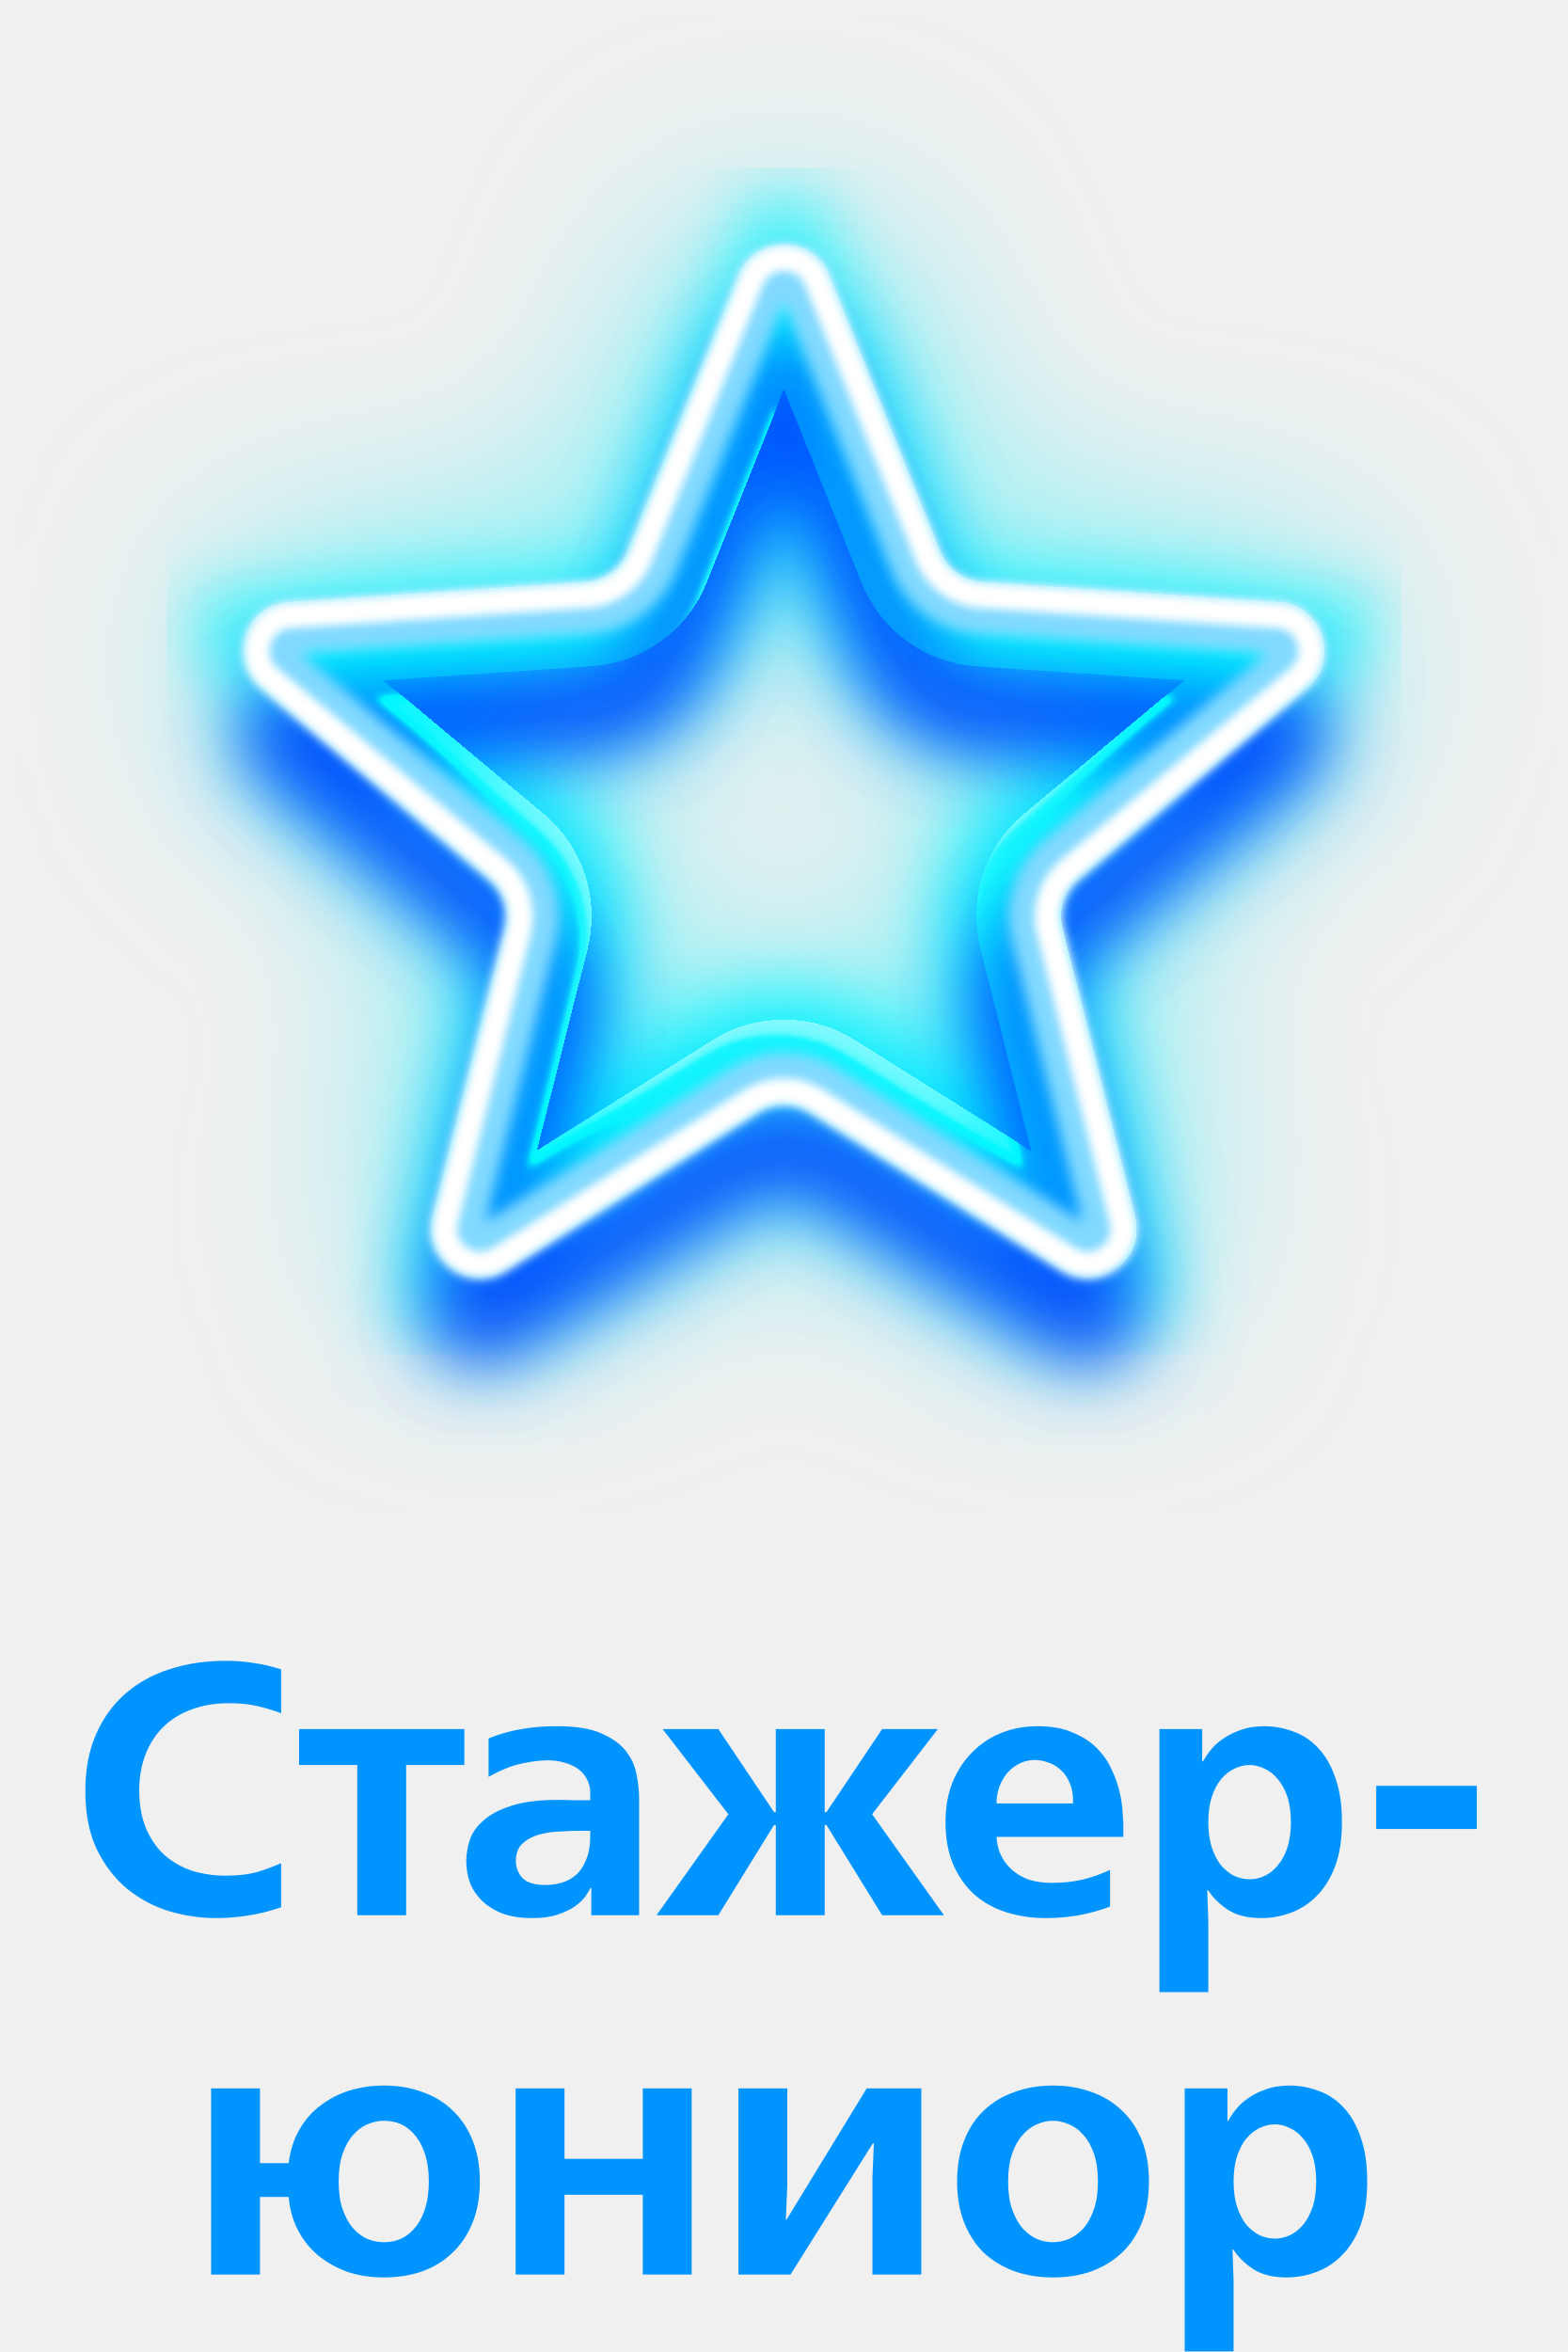
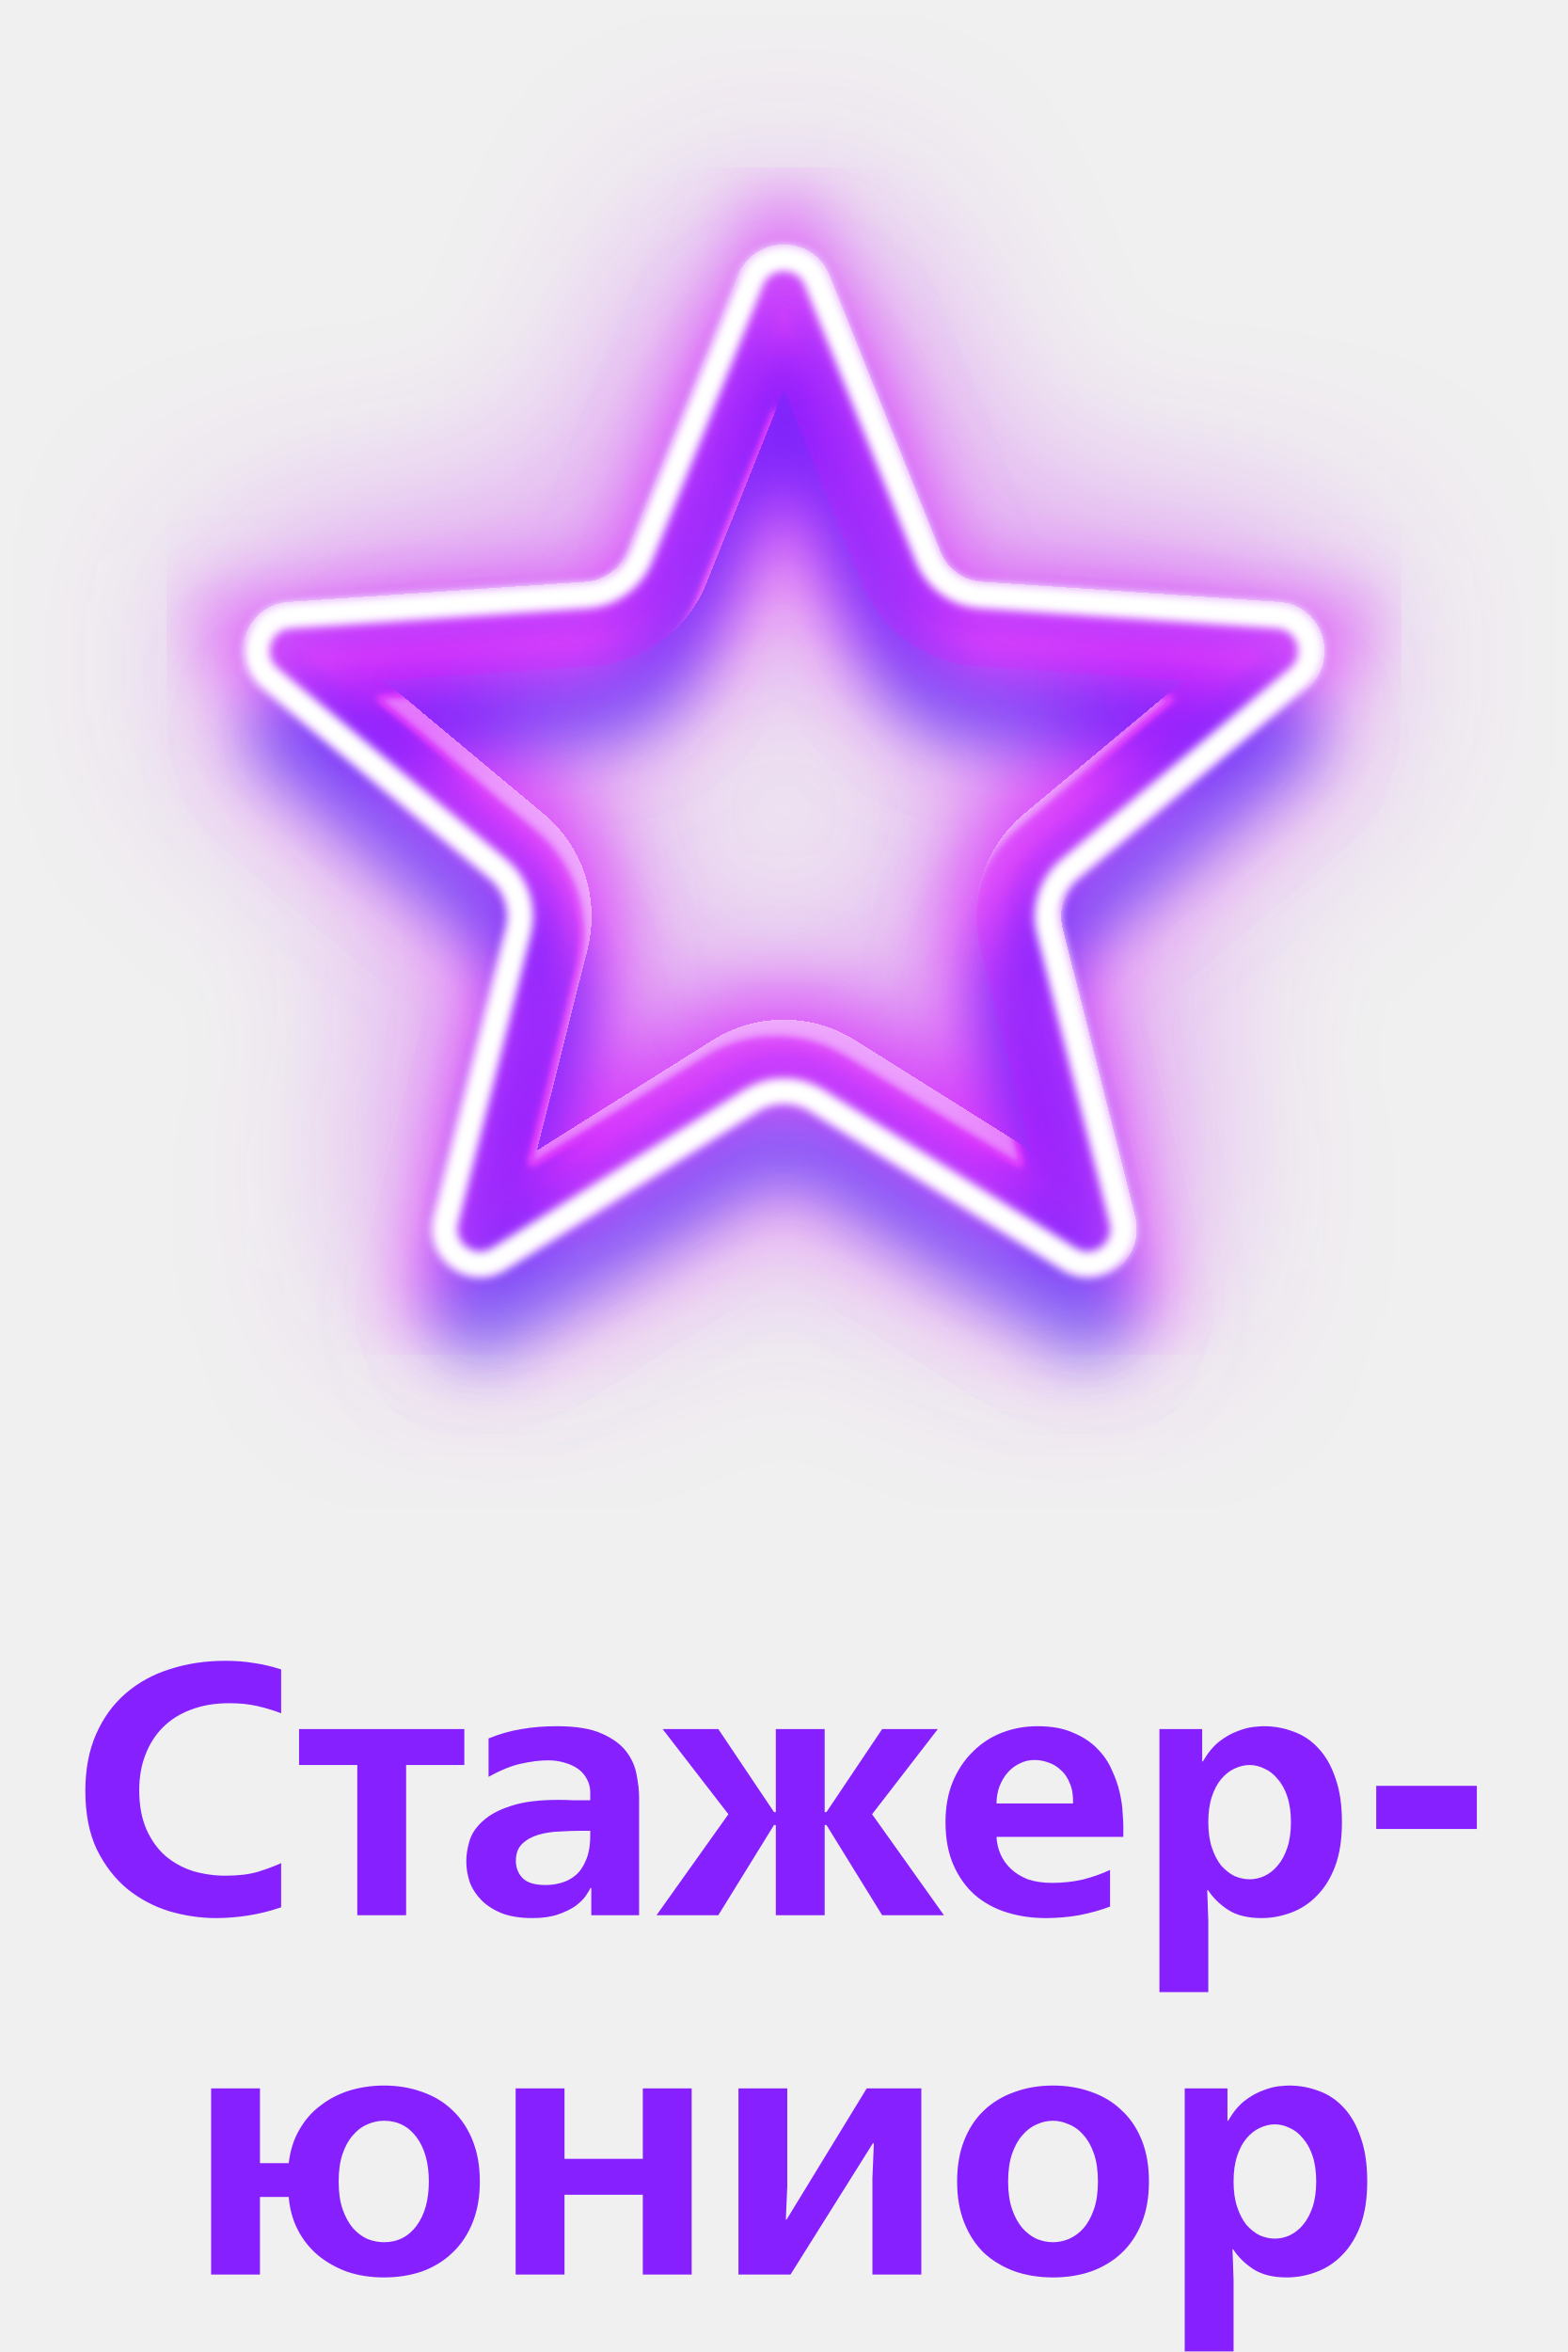
<svg xmlns="http://www.w3.org/2000/svg" viewBox="0 0 48 72" fill="none">
  <g style="mix-blend-mode:hard-light" filter="url(#filter0_f_474_15154)">
-     <path d="M23.816 8.914C23.84 8.855 23.867 8.832 23.886 8.82C23.912 8.803 23.951 8.79 24 8.79C24.049 8.79 24.088 8.803 24.114 8.82C24.133 8.832 24.16 8.855 24.184 8.914L27.582 17.375C27.979 18.363 28.906 19.037 29.968 19.109L39.066 19.726C39.129 19.73 39.159 19.749 39.177 19.764C39.2 19.783 39.225 19.816 39.24 19.863C39.255 19.909 39.255 19.951 39.247 19.98C39.241 20.003 39.228 20.035 39.179 20.076L32.182 25.922C31.365 26.605 31.011 27.695 31.27 28.728L33.495 37.57C33.51 37.632 33.502 37.666 33.493 37.688C33.482 37.716 33.459 37.75 33.419 37.779C33.38 37.807 33.34 37.819 33.309 37.821C33.286 37.823 33.251 37.82 33.197 37.786L25.475 32.938C24.573 32.372 23.427 32.372 22.525 32.938L14.803 37.786C14.749 37.82 14.714 37.823 14.691 37.821C14.66 37.819 14.62 37.807 14.581 37.779C14.542 37.75 14.518 37.716 14.507 37.688C14.498 37.666 14.49 37.632 14.505 37.57L16.73 28.728C16.99 27.695 16.635 26.605 15.818 25.922L8.821 20.076C8.772 20.035 8.759 20.003 8.753 19.98C8.745 19.951 8.745 19.909 8.76 19.863C8.775 19.816 8.8 19.783 8.823 19.764C8.841 19.749 8.871 19.73 8.935 19.726L18.032 19.109C19.094 19.037 20.022 18.363 20.418 17.375L23.816 8.914Z" stroke="#0094FF" stroke-width="2.576" />
+     <path d="M23.816 8.914C23.84 8.855 23.867 8.832 23.886 8.82C23.912 8.803 23.951 8.79 24 8.79C24.049 8.79 24.088 8.803 24.114 8.82C24.133 8.832 24.16 8.855 24.184 8.914L27.582 17.375C27.979 18.363 28.906 19.037 29.968 19.109L39.066 19.726C39.129 19.73 39.159 19.749 39.177 19.764C39.2 19.783 39.225 19.816 39.24 19.863C39.255 19.909 39.255 19.951 39.247 19.98C39.241 20.003 39.228 20.035 39.179 20.076L32.182 25.922C31.365 26.605 31.011 27.695 31.27 28.728L33.495 37.57C33.51 37.632 33.502 37.666 33.493 37.688C33.482 37.716 33.459 37.75 33.419 37.779C33.38 37.807 33.34 37.819 33.309 37.821C33.286 37.823 33.251 37.82 33.197 37.786L25.475 32.938C24.573 32.372 23.427 32.372 22.525 32.938L14.803 37.786C14.749 37.82 14.714 37.823 14.691 37.821C14.66 37.819 14.62 37.807 14.581 37.779C14.542 37.75 14.518 37.716 14.507 37.688C14.498 37.666 14.49 37.632 14.505 37.57L16.73 28.728C16.99 27.695 16.635 26.605 15.818 25.922L8.821 20.076C8.772 20.035 8.759 20.003 8.753 19.98C8.745 19.951 8.745 19.909 8.76 19.863C8.775 19.816 8.8 19.783 8.823 19.764C8.841 19.749 8.871 19.73 8.935 19.726L18.032 19.109C19.094 19.037 20.022 18.363 20.418 17.375L23.816 8.914Z" stroke="#6A11D5" stroke-width="2.576" />
  </g>
  <g style="mix-blend-mode:hard-light" filter="url(#filter1_f_474_15154)">
-     <path d="M20.786 17.523L24 9.52L27.214 17.523C27.668 18.652 28.727 19.422 29.942 19.505L38.546 20.088L31.928 25.618C30.994 26.398 30.589 27.644 30.886 28.824L32.99 37.188L25.686 32.603C24.655 31.956 23.345 31.956 22.314 32.603L15.01 37.188L17.114 28.824C17.411 27.644 17.006 26.398 16.072 25.618L9.454 20.088L18.059 19.505C19.273 19.422 20.333 18.652 20.786 17.523ZM14.592 37.451C14.592 37.451 14.592 37.451 14.592 37.45L14.592 37.451Z" stroke="#0094FF" stroke-width="3.368" />
+     <path d="M20.786 17.523L24 9.52L27.214 17.523C27.668 18.652 28.727 19.422 29.942 19.505L38.546 20.088L31.928 25.618C30.994 26.398 30.589 27.644 30.886 28.824L32.99 37.188L25.686 32.603C24.655 31.956 23.345 31.956 22.314 32.603L15.01 37.188L17.114 28.824C17.411 27.644 17.006 26.398 16.072 25.618L9.454 20.088L18.059 19.505C19.273 19.422 20.333 18.652 20.786 17.523ZM14.592 37.451C14.592 37.451 14.592 37.451 14.592 37.45L14.592 37.451Z" stroke="#7936C9" stroke-width="3.368" />
  </g>
  <g style="mix-blend-mode:hard-light" filter="url(#filter2_ddi_474_15154)">
-     <path d="M23.816 8.914C23.84 8.855 23.867 8.832 23.886 8.82C23.912 8.803 23.951 8.79 24 8.79C24.049 8.79 24.088 8.803 24.114 8.82C24.133 8.832 24.16 8.855 24.184 8.914L27.582 17.375C27.979 18.363 28.906 19.037 29.968 19.109L39.066 19.726C39.129 19.73 39.159 19.749 39.177 19.764C39.2 19.783 39.225 19.816 39.24 19.863C39.255 19.909 39.255 19.951 39.247 19.98C39.241 20.003 39.228 20.035 39.179 20.076L32.182 25.922C31.365 26.605 31.011 27.695 31.27 28.728L33.495 37.57C33.51 37.632 33.502 37.666 33.493 37.688C33.482 37.716 33.459 37.75 33.419 37.779C33.38 37.807 33.34 37.819 33.309 37.821C33.286 37.823 33.251 37.82 33.197 37.786L25.475 32.938C24.573 32.372 23.427 32.372 22.525 32.938L14.803 37.786C14.749 37.82 14.714 37.823 14.691 37.821C14.66 37.819 14.62 37.807 14.581 37.779C14.542 37.75 14.518 37.716 14.507 37.688C14.498 37.666 14.49 37.632 14.505 37.57L16.73 28.728C16.99 27.695 16.635 26.605 15.818 25.922L8.821 20.076C8.772 20.035 8.759 20.003 8.753 19.98C8.745 19.951 8.745 19.909 8.76 19.863C8.775 19.816 8.8 19.783 8.823 19.764C8.841 19.749 8.871 19.73 8.935 19.726L18.032 19.109C19.094 19.037 20.022 18.363 20.418 17.375L23.816 8.914Z" stroke="#00B3FF" stroke-opacity="0.2" stroke-width="2.576" />
+     <path d="M23.816 8.914C23.84 8.855 23.867 8.832 23.886 8.82C23.912 8.803 23.951 8.79 24 8.79C24.049 8.79 24.088 8.803 24.114 8.82C24.133 8.832 24.16 8.855 24.184 8.914L27.582 17.375C27.979 18.363 28.906 19.037 29.968 19.109L39.066 19.726C39.129 19.73 39.159 19.749 39.177 19.764C39.2 19.783 39.225 19.816 39.24 19.863C39.255 19.909 39.255 19.951 39.247 19.98C39.241 20.003 39.228 20.035 39.179 20.076L32.182 25.922C31.365 26.605 31.011 27.695 31.27 28.728L33.495 37.57C33.51 37.632 33.502 37.666 33.493 37.688C33.482 37.716 33.459 37.75 33.419 37.779C33.38 37.807 33.34 37.819 33.309 37.821C33.286 37.823 33.251 37.82 33.197 37.786L25.475 32.938C24.573 32.372 23.427 32.372 22.525 32.938L14.803 37.786C14.749 37.82 14.714 37.823 14.691 37.821C14.66 37.819 14.62 37.807 14.581 37.779C14.542 37.75 14.518 37.716 14.507 37.688C14.498 37.666 14.49 37.632 14.505 37.57L16.73 28.728C16.99 27.695 16.635 26.605 15.818 25.922L8.821 20.076C8.772 20.035 8.759 20.003 8.753 19.98C8.745 19.951 8.745 19.909 8.76 19.863C8.775 19.816 8.8 19.783 8.823 19.764C8.841 19.749 8.871 19.73 8.935 19.726L18.032 19.109C19.094 19.037 20.022 18.363 20.418 17.375L23.816 8.914Z" stroke="#8620FF" stroke-opacity="0.2" stroke-width="2.576" />
  </g>
  <g filter="url(#filter3_f_474_15154)">
-     <path d="M23.357 8.729C23.59 8.149 24.411 8.149 24.644 8.729L28.041 17.191C28.367 18.002 29.129 18.556 30.002 18.615L39.099 19.232C39.723 19.274 39.976 20.055 39.497 20.456L32.499 26.302C31.828 26.863 31.537 27.759 31.751 28.607L33.975 37.449C34.128 38.056 33.463 38.538 32.934 38.206L25.212 33.358C24.471 32.893 23.529 32.893 22.788 33.358L15.066 38.206C14.537 38.538 13.872 38.056 14.025 37.449L16.249 28.607C16.463 27.759 16.172 26.863 15.501 26.302L8.503 20.456C8.024 20.055 8.277 19.274 8.901 19.232L17.998 18.615C18.871 18.556 19.633 18.002 19.959 17.191L23.357 8.729Z" stroke="#82D9FF" stroke-width="1.585" />
+     <path d="M23.357 8.729C23.59 8.149 24.411 8.149 24.644 8.729L28.041 17.191C28.367 18.002 29.129 18.556 30.002 18.615L39.099 19.232C39.723 19.274 39.976 20.055 39.497 20.456L32.499 26.302C31.828 26.863 31.537 27.759 31.751 28.607L33.975 37.449C34.128 38.056 33.463 38.538 32.934 38.206L25.212 33.358C24.471 32.893 23.529 32.893 22.788 33.358L15.066 38.206C14.537 38.538 13.872 38.056 14.025 37.449L16.249 28.607C16.463 27.759 16.172 26.863 15.501 26.302L8.503 20.456C8.024 20.055 8.277 19.274 8.901 19.232L17.998 18.615C18.871 18.556 19.633 18.002 19.959 17.191L23.357 8.729Z" stroke="#8620FF" stroke-opacity="0.2" stroke-width="1.585" />
  </g>
  <g filter="url(#filter4_f_474_15154)">
    <path d="M22.989 8.582C23.355 7.67 24.645 7.67 25.011 8.582L28.409 17.043C28.678 17.714 29.308 18.171 30.029 18.22L39.126 18.837C40.106 18.903 40.505 20.13 39.751 20.76L32.754 26.606C32.199 27.07 31.959 27.809 32.135 28.51L34.36 37.353C34.599 38.305 33.555 39.064 32.723 38.541L25.001 33.693C24.389 33.309 23.611 33.309 22.999 33.693L15.277 38.541C14.445 39.064 13.401 38.305 13.641 37.353L15.865 28.51C16.041 27.809 15.801 27.07 15.246 26.606L8.249 20.76C7.495 20.13 7.894 18.903 8.874 18.837L17.971 18.22C18.692 18.171 19.322 17.714 19.591 17.043L22.989 8.582Z" stroke="white" stroke-width="0.793" />
  </g>
-   <path d="M6.617 58.717C6.141 58.717 5.664 58.647 5.187 58.508C4.71 58.361 4.282 58.134 3.9 57.826C3.519 57.511 3.207 57.107 2.965 56.616C2.731 56.125 2.613 55.527 2.613 54.823C2.613 54.163 2.723 53.584 2.943 53.085C3.163 52.586 3.464 52.172 3.845 51.842C4.234 51.505 4.689 51.255 5.209 51.094C5.73 50.925 6.295 50.841 6.903 50.841C7.211 50.841 7.497 50.863 7.761 50.907C8.033 50.944 8.315 51.01 8.608 51.105V52.447C8.381 52.359 8.139 52.286 7.882 52.227C7.633 52.168 7.343 52.139 7.013 52.139C6.58 52.139 6.192 52.205 5.847 52.337C5.51 52.462 5.224 52.641 4.989 52.876C4.755 53.111 4.575 53.393 4.45 53.723C4.325 54.046 4.263 54.405 4.263 54.801C4.263 55.263 4.337 55.663 4.483 56C4.63 56.33 4.824 56.601 5.066 56.814C5.308 57.019 5.587 57.173 5.902 57.276C6.225 57.371 6.559 57.419 6.903 57.419C7.299 57.419 7.633 57.379 7.904 57.298C8.183 57.21 8.418 57.122 8.608 57.034V58.387C8.264 58.504 7.923 58.589 7.585 58.64C7.248 58.691 6.925 58.717 6.617 58.717ZM14.217 52.931V54.031H12.435V58.629H10.939V54.031H9.157V52.931H14.217ZM14.959 53.217C15.303 53.078 15.641 52.982 15.971 52.931C16.301 52.872 16.66 52.843 17.049 52.843C17.628 52.843 18.083 52.916 18.413 53.063C18.75 53.21 19.003 53.393 19.172 53.613C19.34 53.833 19.447 54.071 19.491 54.328C19.542 54.585 19.568 54.819 19.568 55.032V58.629H18.105V57.793H18.083C18.053 57.852 18.002 57.936 17.929 58.046C17.855 58.149 17.749 58.251 17.61 58.354C17.47 58.449 17.294 58.534 17.082 58.607C16.869 58.68 16.609 58.717 16.301 58.717C15.941 58.717 15.633 58.669 15.377 58.574C15.12 58.471 14.911 58.339 14.75 58.178C14.588 58.017 14.467 57.833 14.387 57.628C14.313 57.415 14.277 57.199 14.277 56.979C14.277 56.781 14.31 56.572 14.376 56.352C14.442 56.132 14.577 55.93 14.783 55.747C14.988 55.556 15.274 55.402 15.641 55.285C16.007 55.16 16.495 55.098 17.104 55.098C17.243 55.098 17.382 55.102 17.522 55.109C17.661 55.109 17.8 55.109 17.94 55.109H18.072V54.867C18.072 54.713 18.035 54.574 17.962 54.449C17.896 54.324 17.804 54.222 17.687 54.141C17.569 54.06 17.43 53.998 17.269 53.954C17.115 53.91 16.953 53.888 16.785 53.888C16.535 53.888 16.264 53.921 15.971 53.987C15.677 54.046 15.34 54.181 14.959 54.394V53.217ZM17.819 56.044C17.613 56.044 17.39 56.051 17.148 56.066C16.913 56.073 16.693 56.106 16.488 56.165C16.29 56.224 16.125 56.315 15.993 56.44C15.861 56.565 15.795 56.741 15.795 56.968C15.795 57.173 15.864 57.349 16.004 57.496C16.143 57.635 16.378 57.705 16.708 57.705C16.862 57.705 17.019 57.683 17.181 57.639C17.342 57.595 17.489 57.518 17.621 57.408C17.753 57.298 17.859 57.144 17.94 56.946C18.028 56.748 18.072 56.495 18.072 56.187V56.044H17.819ZM25.25 52.931V55.472H25.305L27.01 52.931H28.715L26.702 55.538L28.902 58.629H27.01L25.305 55.868H25.25V58.629H23.754V55.868H23.699L21.994 58.629H20.102L22.302 55.538L20.289 52.931H21.994L23.699 55.472H23.754V52.931H25.25ZM30.512 56.231C30.52 56.414 30.56 56.59 30.633 56.759C30.707 56.928 30.813 57.078 30.952 57.21C31.092 57.342 31.264 57.448 31.469 57.529C31.682 57.602 31.928 57.639 32.206 57.639C32.536 57.639 32.848 57.606 33.141 57.54C33.435 57.467 33.717 57.368 33.988 57.243V58.365C33.695 58.475 33.38 58.563 33.042 58.629C32.705 58.688 32.364 58.717 32.019 58.717C31.594 58.717 31.194 58.658 30.82 58.541C30.446 58.424 30.12 58.244 29.841 58.002C29.57 57.76 29.354 57.456 29.192 57.089C29.031 56.722 28.95 56.286 28.95 55.78C28.95 55.318 29.024 54.907 29.17 54.548C29.324 54.181 29.53 53.873 29.786 53.624C30.043 53.367 30.34 53.173 30.677 53.041C31.022 52.909 31.385 52.843 31.766 52.843C32.199 52.843 32.562 52.909 32.855 53.041C33.156 53.166 33.402 53.327 33.592 53.525C33.79 53.723 33.941 53.943 34.043 54.185C34.153 54.42 34.234 54.651 34.285 54.878C34.337 55.105 34.366 55.311 34.373 55.494C34.388 55.677 34.395 55.809 34.395 55.89V56.231H30.512ZM32.855 55.208C32.863 54.966 32.83 54.761 32.756 54.592C32.69 54.423 32.599 54.288 32.481 54.185C32.364 54.075 32.236 53.998 32.096 53.954C31.957 53.903 31.818 53.877 31.678 53.877C31.51 53.877 31.356 53.914 31.216 53.987C31.077 54.053 30.956 54.145 30.853 54.262C30.751 54.379 30.666 54.522 30.6 54.691C30.542 54.852 30.512 55.025 30.512 55.208H32.855ZM35.5 60.983V52.931H36.809V53.921H36.831C36.978 53.664 37.143 53.463 37.326 53.316C37.517 53.169 37.704 53.063 37.887 52.997C38.071 52.924 38.236 52.88 38.382 52.865C38.529 52.85 38.632 52.843 38.69 52.843C39.013 52.843 39.317 52.898 39.603 53.008C39.897 53.111 40.153 53.283 40.373 53.525C40.593 53.76 40.766 54.064 40.89 54.438C41.022 54.805 41.088 55.252 41.088 55.78C41.088 56.308 41.019 56.759 40.879 57.133C40.74 57.5 40.553 57.8 40.318 58.035C40.091 58.27 39.827 58.442 39.526 58.552C39.233 58.662 38.932 58.717 38.624 58.717C38.206 58.717 37.865 58.633 37.601 58.464C37.344 58.295 37.139 58.094 36.985 57.859H36.963L36.996 58.794V60.983H35.5ZM36.996 55.78C36.996 56.081 37.033 56.341 37.106 56.561C37.179 56.781 37.275 56.964 37.392 57.111C37.517 57.25 37.653 57.357 37.799 57.43C37.953 57.496 38.107 57.529 38.261 57.529C38.415 57.529 38.566 57.496 38.712 57.43C38.866 57.357 39.002 57.25 39.119 57.111C39.244 56.964 39.343 56.781 39.416 56.561C39.489 56.341 39.526 56.081 39.526 55.78C39.526 55.479 39.489 55.219 39.416 54.999C39.343 54.779 39.244 54.599 39.119 54.46C39.002 54.313 38.866 54.207 38.712 54.141C38.566 54.068 38.415 54.031 38.261 54.031C38.107 54.031 37.953 54.068 37.799 54.141C37.653 54.207 37.517 54.313 37.392 54.46C37.275 54.599 37.179 54.779 37.106 54.999C37.033 55.219 36.996 55.479 36.996 55.78ZM42.138 54.669H45.218V55.989H42.138V54.669ZM8.84 66.219C8.884 65.838 8.99 65.5 9.159 65.207C9.328 64.906 9.544 64.657 9.808 64.459C10.072 64.254 10.369 64.1 10.699 63.997C11.036 63.894 11.388 63.843 11.755 63.843C12.18 63.843 12.573 63.909 12.932 64.041C13.291 64.166 13.599 64.353 13.856 64.602C14.12 64.851 14.325 65.159 14.472 65.526C14.619 65.893 14.692 66.311 14.692 66.78C14.692 67.249 14.619 67.667 14.472 68.034C14.325 68.401 14.12 68.709 13.856 68.958C13.599 69.207 13.291 69.398 12.932 69.53C12.573 69.655 12.18 69.717 11.755 69.717C11.344 69.717 10.967 69.658 10.622 69.541C10.285 69.416 9.988 69.248 9.731 69.035C9.474 68.815 9.269 68.555 9.115 68.254C8.961 67.953 8.869 67.62 8.84 67.253H7.96V69.629H6.464V63.931H7.96V66.219H8.84ZM10.369 66.78C10.369 67.11 10.409 67.392 10.49 67.627C10.571 67.862 10.677 68.056 10.809 68.21C10.941 68.357 11.088 68.467 11.249 68.54C11.418 68.606 11.586 68.639 11.755 68.639C12.173 68.639 12.507 68.47 12.756 68.133C13.005 67.796 13.13 67.345 13.13 66.78C13.13 66.215 13.005 65.764 12.756 65.427C12.507 65.09 12.173 64.921 11.755 64.921C11.586 64.921 11.418 64.958 11.249 65.031C11.088 65.097 10.941 65.207 10.809 65.361C10.677 65.508 10.571 65.698 10.49 65.933C10.409 66.168 10.369 66.45 10.369 66.78ZM17.284 63.931V66.087H19.682V63.931H21.178V69.629H19.682V67.187H17.284V69.629H15.788V63.931H17.284ZM24.105 63.931V66.923L24.061 67.946H24.084L26.537 63.931H28.209V69.629H26.712V66.681L26.756 65.614H26.724L24.204 69.629H22.61V63.931H24.105ZM29.305 66.78C29.305 66.303 29.378 65.882 29.525 65.515C29.672 65.148 29.873 64.844 30.13 64.602C30.394 64.353 30.706 64.166 31.065 64.041C31.424 63.909 31.817 63.843 32.242 63.843C32.667 63.843 33.06 63.909 33.419 64.041C33.778 64.166 34.086 64.353 34.343 64.602C34.607 64.844 34.812 65.148 34.959 65.515C35.106 65.882 35.179 66.303 35.179 66.78C35.179 67.257 35.106 67.678 34.959 68.045C34.812 68.412 34.607 68.72 34.343 68.969C34.086 69.211 33.778 69.398 33.419 69.53C33.06 69.655 32.667 69.717 32.242 69.717C31.817 69.717 31.424 69.655 31.065 69.53C30.706 69.398 30.394 69.211 30.13 68.969C29.873 68.72 29.672 68.412 29.525 68.045C29.378 67.678 29.305 67.257 29.305 66.78ZM30.867 66.78C30.867 67.11 30.907 67.392 30.988 67.627C31.069 67.862 31.175 68.056 31.307 68.21C31.439 68.357 31.586 68.467 31.747 68.54C31.908 68.606 32.073 68.639 32.242 68.639C32.403 68.639 32.565 68.606 32.726 68.54C32.895 68.467 33.045 68.357 33.177 68.21C33.309 68.056 33.415 67.862 33.496 67.627C33.577 67.392 33.617 67.11 33.617 66.78C33.617 66.45 33.577 66.168 33.496 65.933C33.415 65.698 33.309 65.508 33.177 65.361C33.045 65.207 32.895 65.097 32.726 65.031C32.565 64.958 32.403 64.921 32.242 64.921C32.073 64.921 31.908 64.958 31.747 65.031C31.586 65.097 31.439 65.207 31.307 65.361C31.175 65.508 31.069 65.698 30.988 65.933C30.907 66.168 30.867 66.45 30.867 66.78ZM36.274 71.983V63.931H37.583V64.921H37.605C37.751 64.664 37.916 64.463 38.1 64.316C38.29 64.169 38.477 64.063 38.661 63.997C38.844 63.924 39.009 63.88 39.156 63.865C39.302 63.85 39.405 63.843 39.464 63.843C39.786 63.843 40.091 63.898 40.377 64.008C40.67 64.111 40.927 64.283 41.147 64.525C41.367 64.76 41.539 65.064 41.664 65.438C41.796 65.805 41.862 66.252 41.862 66.78C41.862 67.308 41.792 67.759 41.653 68.133C41.513 68.5 41.326 68.8 41.092 69.035C40.864 69.27 40.6 69.442 40.3 69.552C40.006 69.662 39.706 69.717 39.398 69.717C38.98 69.717 38.639 69.633 38.375 69.464C38.118 69.295 37.913 69.094 37.759 68.859H37.737L37.77 69.794V71.983H36.274ZM37.77 66.78C37.77 67.081 37.806 67.341 37.88 67.561C37.953 67.781 38.048 67.964 38.166 68.111C38.29 68.25 38.426 68.357 38.573 68.43C38.727 68.496 38.881 68.529 39.035 68.529C39.189 68.529 39.339 68.496 39.486 68.43C39.64 68.357 39.775 68.25 39.893 68.111C40.017 67.964 40.116 67.781 40.19 67.561C40.263 67.341 40.3 67.081 40.3 66.78C40.3 66.479 40.263 66.219 40.19 65.999C40.116 65.779 40.017 65.599 39.893 65.46C39.775 65.313 39.64 65.207 39.486 65.141C39.339 65.068 39.189 65.031 39.035 65.031C38.881 65.031 38.727 65.068 38.573 65.141C38.426 65.207 38.29 65.313 38.166 65.46C38.048 65.599 37.953 65.779 37.88 65.999C37.806 66.219 37.77 66.479 37.77 66.78Z" fill="#0094FF" />
+   <path d="M6.617 58.717C6.141 58.717 5.664 58.647 5.187 58.508C4.71 58.361 4.282 58.134 3.9 57.826C3.519 57.511 3.207 57.107 2.965 56.616C2.731 56.125 2.613 55.527 2.613 54.823C2.613 54.163 2.723 53.584 2.943 53.085C3.163 52.586 3.464 52.172 3.845 51.842C4.234 51.505 4.689 51.255 5.209 51.094C5.73 50.925 6.295 50.841 6.903 50.841C7.211 50.841 7.497 50.863 7.761 50.907C8.033 50.944 8.315 51.01 8.608 51.105V52.447C8.381 52.359 8.139 52.286 7.882 52.227C7.633 52.168 7.343 52.139 7.013 52.139C6.58 52.139 6.192 52.205 5.847 52.337C5.51 52.462 5.224 52.641 4.989 52.876C4.755 53.111 4.575 53.393 4.45 53.723C4.325 54.046 4.263 54.405 4.263 54.801C4.263 55.263 4.337 55.663 4.483 56C4.63 56.33 4.824 56.601 5.066 56.814C5.308 57.019 5.587 57.173 5.902 57.276C6.225 57.371 6.559 57.419 6.903 57.419C7.299 57.419 7.633 57.379 7.904 57.298C8.183 57.21 8.418 57.122 8.608 57.034V58.387C8.264 58.504 7.923 58.589 7.585 58.64C7.248 58.691 6.925 58.717 6.617 58.717ZM14.217 52.931V54.031H12.435V58.629H10.939V54.031H9.157V52.931H14.217ZM14.959 53.217C15.303 53.078 15.641 52.982 15.971 52.931C16.301 52.872 16.66 52.843 17.049 52.843C17.628 52.843 18.083 52.916 18.413 53.063C18.75 53.21 19.003 53.393 19.172 53.613C19.34 53.833 19.447 54.071 19.491 54.328C19.542 54.585 19.568 54.819 19.568 55.032V58.629H18.105V57.793H18.083C18.053 57.852 18.002 57.936 17.929 58.046C17.855 58.149 17.749 58.251 17.61 58.354C17.47 58.449 17.294 58.534 17.082 58.607C16.869 58.68 16.609 58.717 16.301 58.717C15.941 58.717 15.633 58.669 15.377 58.574C15.12 58.471 14.911 58.339 14.75 58.178C14.588 58.017 14.467 57.833 14.387 57.628C14.313 57.415 14.277 57.199 14.277 56.979C14.277 56.781 14.31 56.572 14.376 56.352C14.442 56.132 14.577 55.93 14.783 55.747C14.988 55.556 15.274 55.402 15.641 55.285C16.007 55.16 16.495 55.098 17.104 55.098C17.243 55.098 17.382 55.102 17.522 55.109C17.661 55.109 17.8 55.109 17.94 55.109H18.072V54.867C18.072 54.713 18.035 54.574 17.962 54.449C17.896 54.324 17.804 54.222 17.687 54.141C17.569 54.06 17.43 53.998 17.269 53.954C17.115 53.91 16.953 53.888 16.785 53.888C16.535 53.888 16.264 53.921 15.971 53.987C15.677 54.046 15.34 54.181 14.959 54.394V53.217ZM17.819 56.044C17.613 56.044 17.39 56.051 17.148 56.066C16.913 56.073 16.693 56.106 16.488 56.165C16.29 56.224 16.125 56.315 15.993 56.44C15.861 56.565 15.795 56.741 15.795 56.968C15.795 57.173 15.864 57.349 16.004 57.496C16.143 57.635 16.378 57.705 16.708 57.705C16.862 57.705 17.019 57.683 17.181 57.639C17.342 57.595 17.489 57.518 17.621 57.408C17.753 57.298 17.859 57.144 17.94 56.946C18.028 56.748 18.072 56.495 18.072 56.187V56.044H17.819ZM25.25 52.931V55.472H25.305L27.01 52.931H28.715L26.702 55.538L28.902 58.629H27.01L25.305 55.868H25.25V58.629H23.754V55.868H23.699L21.994 58.629H20.102L22.302 55.538L20.289 52.931H21.994L23.699 55.472H23.754V52.931H25.25ZM30.512 56.231C30.52 56.414 30.56 56.59 30.633 56.759C30.707 56.928 30.813 57.078 30.952 57.21C31.092 57.342 31.264 57.448 31.469 57.529C31.682 57.602 31.928 57.639 32.206 57.639C32.536 57.639 32.848 57.606 33.141 57.54C33.435 57.467 33.717 57.368 33.988 57.243V58.365C33.695 58.475 33.38 58.563 33.042 58.629C32.705 58.688 32.364 58.717 32.019 58.717C31.594 58.717 31.194 58.658 30.82 58.541C30.446 58.424 30.12 58.244 29.841 58.002C29.57 57.76 29.354 57.456 29.192 57.089C29.031 56.722 28.95 56.286 28.95 55.78C28.95 55.318 29.024 54.907 29.17 54.548C29.324 54.181 29.53 53.873 29.786 53.624C30.043 53.367 30.34 53.173 30.677 53.041C31.022 52.909 31.385 52.843 31.766 52.843C32.199 52.843 32.562 52.909 32.855 53.041C33.156 53.166 33.402 53.327 33.592 53.525C33.79 53.723 33.941 53.943 34.043 54.185C34.153 54.42 34.234 54.651 34.285 54.878C34.337 55.105 34.366 55.311 34.373 55.494C34.388 55.677 34.395 55.809 34.395 55.89V56.231H30.512ZM32.855 55.208C32.863 54.966 32.83 54.761 32.756 54.592C32.69 54.423 32.599 54.288 32.481 54.185C32.364 54.075 32.236 53.998 32.096 53.954C31.957 53.903 31.818 53.877 31.678 53.877C31.51 53.877 31.356 53.914 31.216 53.987C31.077 54.053 30.956 54.145 30.853 54.262C30.751 54.379 30.666 54.522 30.6 54.691C30.542 54.852 30.512 55.025 30.512 55.208H32.855ZM35.5 60.983V52.931H36.809V53.921H36.831C36.978 53.664 37.143 53.463 37.326 53.316C37.517 53.169 37.704 53.063 37.887 52.997C38.071 52.924 38.236 52.88 38.382 52.865C38.529 52.85 38.632 52.843 38.69 52.843C39.013 52.843 39.317 52.898 39.603 53.008C39.897 53.111 40.153 53.283 40.373 53.525C40.593 53.76 40.766 54.064 40.89 54.438C41.022 54.805 41.088 55.252 41.088 55.78C41.088 56.308 41.019 56.759 40.879 57.133C40.74 57.5 40.553 57.8 40.318 58.035C40.091 58.27 39.827 58.442 39.526 58.552C39.233 58.662 38.932 58.717 38.624 58.717C38.206 58.717 37.865 58.633 37.601 58.464C37.344 58.295 37.139 58.094 36.985 57.859H36.963L36.996 58.794V60.983H35.5ZM36.996 55.78C36.996 56.081 37.033 56.341 37.106 56.561C37.179 56.781 37.275 56.964 37.392 57.111C37.517 57.25 37.653 57.357 37.799 57.43C37.953 57.496 38.107 57.529 38.261 57.529C38.415 57.529 38.566 57.496 38.712 57.43C38.866 57.357 39.002 57.25 39.119 57.111C39.244 56.964 39.343 56.781 39.416 56.561C39.489 56.341 39.526 56.081 39.526 55.78C39.526 55.479 39.489 55.219 39.416 54.999C39.343 54.779 39.244 54.599 39.119 54.46C39.002 54.313 38.866 54.207 38.712 54.141C38.566 54.068 38.415 54.031 38.261 54.031C38.107 54.031 37.953 54.068 37.799 54.141C37.653 54.207 37.517 54.313 37.392 54.46C37.275 54.599 37.179 54.779 37.106 54.999C37.033 55.219 36.996 55.479 36.996 55.78ZM42.138 54.669H45.218V55.989H42.138V54.669ZM8.84 66.219C8.884 65.838 8.99 65.5 9.159 65.207C9.328 64.906 9.544 64.657 9.808 64.459C10.072 64.254 10.369 64.1 10.699 63.997C11.036 63.894 11.388 63.843 11.755 63.843C12.18 63.843 12.573 63.909 12.932 64.041C13.291 64.166 13.599 64.353 13.856 64.602C14.12 64.851 14.325 65.159 14.472 65.526C14.619 65.893 14.692 66.311 14.692 66.78C14.692 67.249 14.619 67.667 14.472 68.034C14.325 68.401 14.12 68.709 13.856 68.958C13.599 69.207 13.291 69.398 12.932 69.53C12.573 69.655 12.18 69.717 11.755 69.717C11.344 69.717 10.967 69.658 10.622 69.541C10.285 69.416 9.988 69.248 9.731 69.035C9.474 68.815 9.269 68.555 9.115 68.254C8.961 67.953 8.869 67.62 8.84 67.253H7.96V69.629H6.464V63.931H7.96V66.219H8.84ZM10.369 66.78C10.369 67.11 10.409 67.392 10.49 67.627C10.571 67.862 10.677 68.056 10.809 68.21C10.941 68.357 11.088 68.467 11.249 68.54C11.418 68.606 11.586 68.639 11.755 68.639C12.173 68.639 12.507 68.47 12.756 68.133C13.005 67.796 13.13 67.345 13.13 66.78C13.13 66.215 13.005 65.764 12.756 65.427C12.507 65.09 12.173 64.921 11.755 64.921C11.586 64.921 11.418 64.958 11.249 65.031C11.088 65.097 10.941 65.207 10.809 65.361C10.677 65.508 10.571 65.698 10.49 65.933C10.409 66.168 10.369 66.45 10.369 66.78ZM17.284 63.931V66.087H19.682V63.931H21.178V69.629H19.682V67.187H17.284V69.629H15.788V63.931H17.284ZM24.105 63.931V66.923L24.061 67.946H24.084L26.537 63.931H28.209V69.629H26.712V66.681L26.756 65.614H26.724L24.204 69.629H22.61V63.931H24.105ZM29.305 66.78C29.305 66.303 29.378 65.882 29.525 65.515C29.672 65.148 29.873 64.844 30.13 64.602C30.394 64.353 30.706 64.166 31.065 64.041C31.424 63.909 31.817 63.843 32.242 63.843C32.667 63.843 33.06 63.909 33.419 64.041C33.778 64.166 34.086 64.353 34.343 64.602C34.607 64.844 34.812 65.148 34.959 65.515C35.106 65.882 35.179 66.303 35.179 66.78C35.179 67.257 35.106 67.678 34.959 68.045C34.812 68.412 34.607 68.72 34.343 68.969C34.086 69.211 33.778 69.398 33.419 69.53C33.06 69.655 32.667 69.717 32.242 69.717C31.817 69.717 31.424 69.655 31.065 69.53C30.706 69.398 30.394 69.211 30.13 68.969C29.873 68.72 29.672 68.412 29.525 68.045C29.378 67.678 29.305 67.257 29.305 66.78ZM30.867 66.78C30.867 67.11 30.907 67.392 30.988 67.627C31.069 67.862 31.175 68.056 31.307 68.21C31.439 68.357 31.586 68.467 31.747 68.54C31.908 68.606 32.073 68.639 32.242 68.639C32.403 68.639 32.565 68.606 32.726 68.54C32.895 68.467 33.045 68.357 33.177 68.21C33.309 68.056 33.415 67.862 33.496 67.627C33.577 67.392 33.617 67.11 33.617 66.78C33.617 66.45 33.577 66.168 33.496 65.933C33.415 65.698 33.309 65.508 33.177 65.361C33.045 65.207 32.895 65.097 32.726 65.031C32.565 64.958 32.403 64.921 32.242 64.921C32.073 64.921 31.908 64.958 31.747 65.031C31.586 65.097 31.439 65.207 31.307 65.361C31.175 65.508 31.069 65.698 30.988 65.933C30.907 66.168 30.867 66.45 30.867 66.78ZM36.274 71.983V63.931H37.583V64.921H37.605C37.751 64.664 37.916 64.463 38.1 64.316C38.29 64.169 38.477 64.063 38.661 63.997C38.844 63.924 39.009 63.88 39.156 63.865C39.302 63.85 39.405 63.843 39.464 63.843C39.786 63.843 40.091 63.898 40.377 64.008C40.67 64.111 40.927 64.283 41.147 64.525C41.367 64.76 41.539 65.064 41.664 65.438C41.796 65.805 41.862 66.252 41.862 66.78C41.862 67.308 41.792 67.759 41.653 68.133C41.513 68.5 41.326 68.8 41.092 69.035C40.864 69.27 40.6 69.442 40.3 69.552C40.006 69.662 39.706 69.717 39.398 69.717C38.98 69.717 38.639 69.633 38.375 69.464C38.118 69.295 37.913 69.094 37.759 68.859H37.737L37.77 69.794V71.983H36.274ZM37.77 66.78C37.77 67.081 37.806 67.341 37.88 67.561C37.953 67.781 38.048 67.964 38.166 68.111C38.29 68.25 38.426 68.357 38.573 68.43C38.727 68.496 38.881 68.529 39.035 68.529C39.189 68.529 39.339 68.496 39.486 68.43C39.64 68.357 39.775 68.25 39.893 68.111C40.017 67.964 40.116 67.781 40.19 67.561C40.263 67.341 40.3 67.081 40.3 66.78C40.3 66.479 40.263 66.219 40.19 65.999C40.116 65.779 40.017 65.599 39.893 65.46C39.775 65.313 39.64 65.207 39.486 65.141C39.339 65.068 39.189 65.031 39.035 65.031C38.881 65.031 38.727 65.068 38.573 65.141C38.426 65.207 38.29 65.313 38.166 65.46C38.048 65.599 37.953 65.779 37.88 65.999C37.806 66.219 37.77 66.479 37.77 66.78Z" fill="#8620FF" />
  <defs>
    <filter id="filter0_f_474_15154" x="0.386" y="0.428" width="47.228" height="45.755" filterUnits="userSpaceOnUse" color-interpolation-filters="sRGB">
      <feFlood flood-opacity="0" result="BackgroundImageFix" />
      <feBlend mode="normal" in="SourceGraphic" in2="BackgroundImageFix" result="shape" />
      <feGaussianBlur stdDeviation="3.537" result="effect1_foregroundBlur_474_15154" />
    </filter>
    <filter id="filter1_f_474_15154" x="5.102" y="5.144" width="37.796" height="36.324" filterUnits="userSpaceOnUse" color-interpolation-filters="sRGB">
      <feFlood flood-opacity="0" result="BackgroundImageFix" />
      <feBlend mode="normal" in="SourceGraphic" in2="BackgroundImageFix" result="shape" />
      <feGaussianBlur stdDeviation="1.179" result="effect1_foregroundBlur_474_15154" />
    </filter>
    <filter id="filter2_ddi_474_15154" x="4.395" y="6.794" width="39.211" height="37.738" filterUnits="userSpaceOnUse" color-interpolation-filters="sRGB">
      <feFlood flood-opacity="0" result="BackgroundImageFix" />
      <feColorMatrix in="SourceAlpha" type="matrix" values="0 0 0 0 0 0 0 0 0 0 0 0 0 0 0 0 0 0 127 0" result="hardAlpha" />
      <feOffset dy="2.576" />
      <feGaussianBlur stdDeviation="0.991" />
-       <feColorMatrix type="matrix" values="0 0 0 0 0 0 0 0 0 0.051 0 0 0 0 0.082 0 0 0 0.7 0" />
+       <feColorMatrix type="matrix" values="0 0 0 0 0 0 0 0 0 0.051 0 0 0 0 0.082 0 0 0 0.5 0" />
      <feBlend mode="multiply" in2="BackgroundImageFix" result="effect1_dropShadow_474_15154" />
      <feColorMatrix in="SourceAlpha" type="matrix" values="0 0 0 0 0 0 0 0 0 0 0 0 0 0 0 0 0 0 127 0" result="hardAlpha" />
      <feOffset dy="2.358" />
      <feGaussianBlur stdDeviation="1.533" />
-       <feColorMatrix type="matrix" values="0 0 0 0 0 0 0 0 0 0.4 0 0 0 0 1 0 0 0 1 0" />
+       <feColorMatrix type="matrix" values="0 0 0 0 0.702 0 0 0 0 0.459 0 0 0 0 0.992 0 0 0 0.6 0" />
      <feBlend mode="color-dodge" in2="effect1_dropShadow_474_15154" result="effect2_dropShadow_474_15154" />
      <feBlend mode="normal" in="SourceGraphic" in2="effect2_dropShadow_474_15154" result="shape" />
      <feColorMatrix in="SourceAlpha" type="matrix" values="0 0 0 0 0 0 0 0 0 0 0 0 0 0 0 0 0 0 127 0" result="hardAlpha" />
      <feOffset dx="-0.258" dy="0.515" />
      <feGaussianBlur stdDeviation="0.129" />
      <feComposite in2="hardAlpha" operator="arithmetic" k2="-1" k3="1" />
      <feColorMatrix type="matrix" values="0 0 0 0 1 0 0 0 0 1 0 0 0 0 1 0 0 0 0.5 0" />
      <feBlend mode="normal" in2="shape" result="effect3_innerShadow_474_15154" />
    </filter>
    <filter id="filter3_f_474_15154" x="7.064" y="7.106" width="33.873" height="32.4" filterUnits="userSpaceOnUse" color-interpolation-filters="sRGB">
      <feFlood flood-opacity="0" result="BackgroundImageFix" />
      <feBlend mode="normal" in="SourceGraphic" in2="BackgroundImageFix" result="shape" />
      <feGaussianBlur stdDeviation="0.198" result="effect1_foregroundBlur_474_15154" />
    </filter>
    <filter id="filter4_f_474_15154" x="7.196" y="7.238" width="33.609" height="32.136" filterUnits="userSpaceOnUse" color-interpolation-filters="sRGB">
      <feFlood flood-opacity="0" result="BackgroundImageFix" />
      <feBlend mode="normal" in="SourceGraphic" in2="BackgroundImageFix" result="shape" />
      <feGaussianBlur stdDeviation="0.132" result="effect1_foregroundBlur_474_15154" />
    </filter>
  </defs>
</svg>
